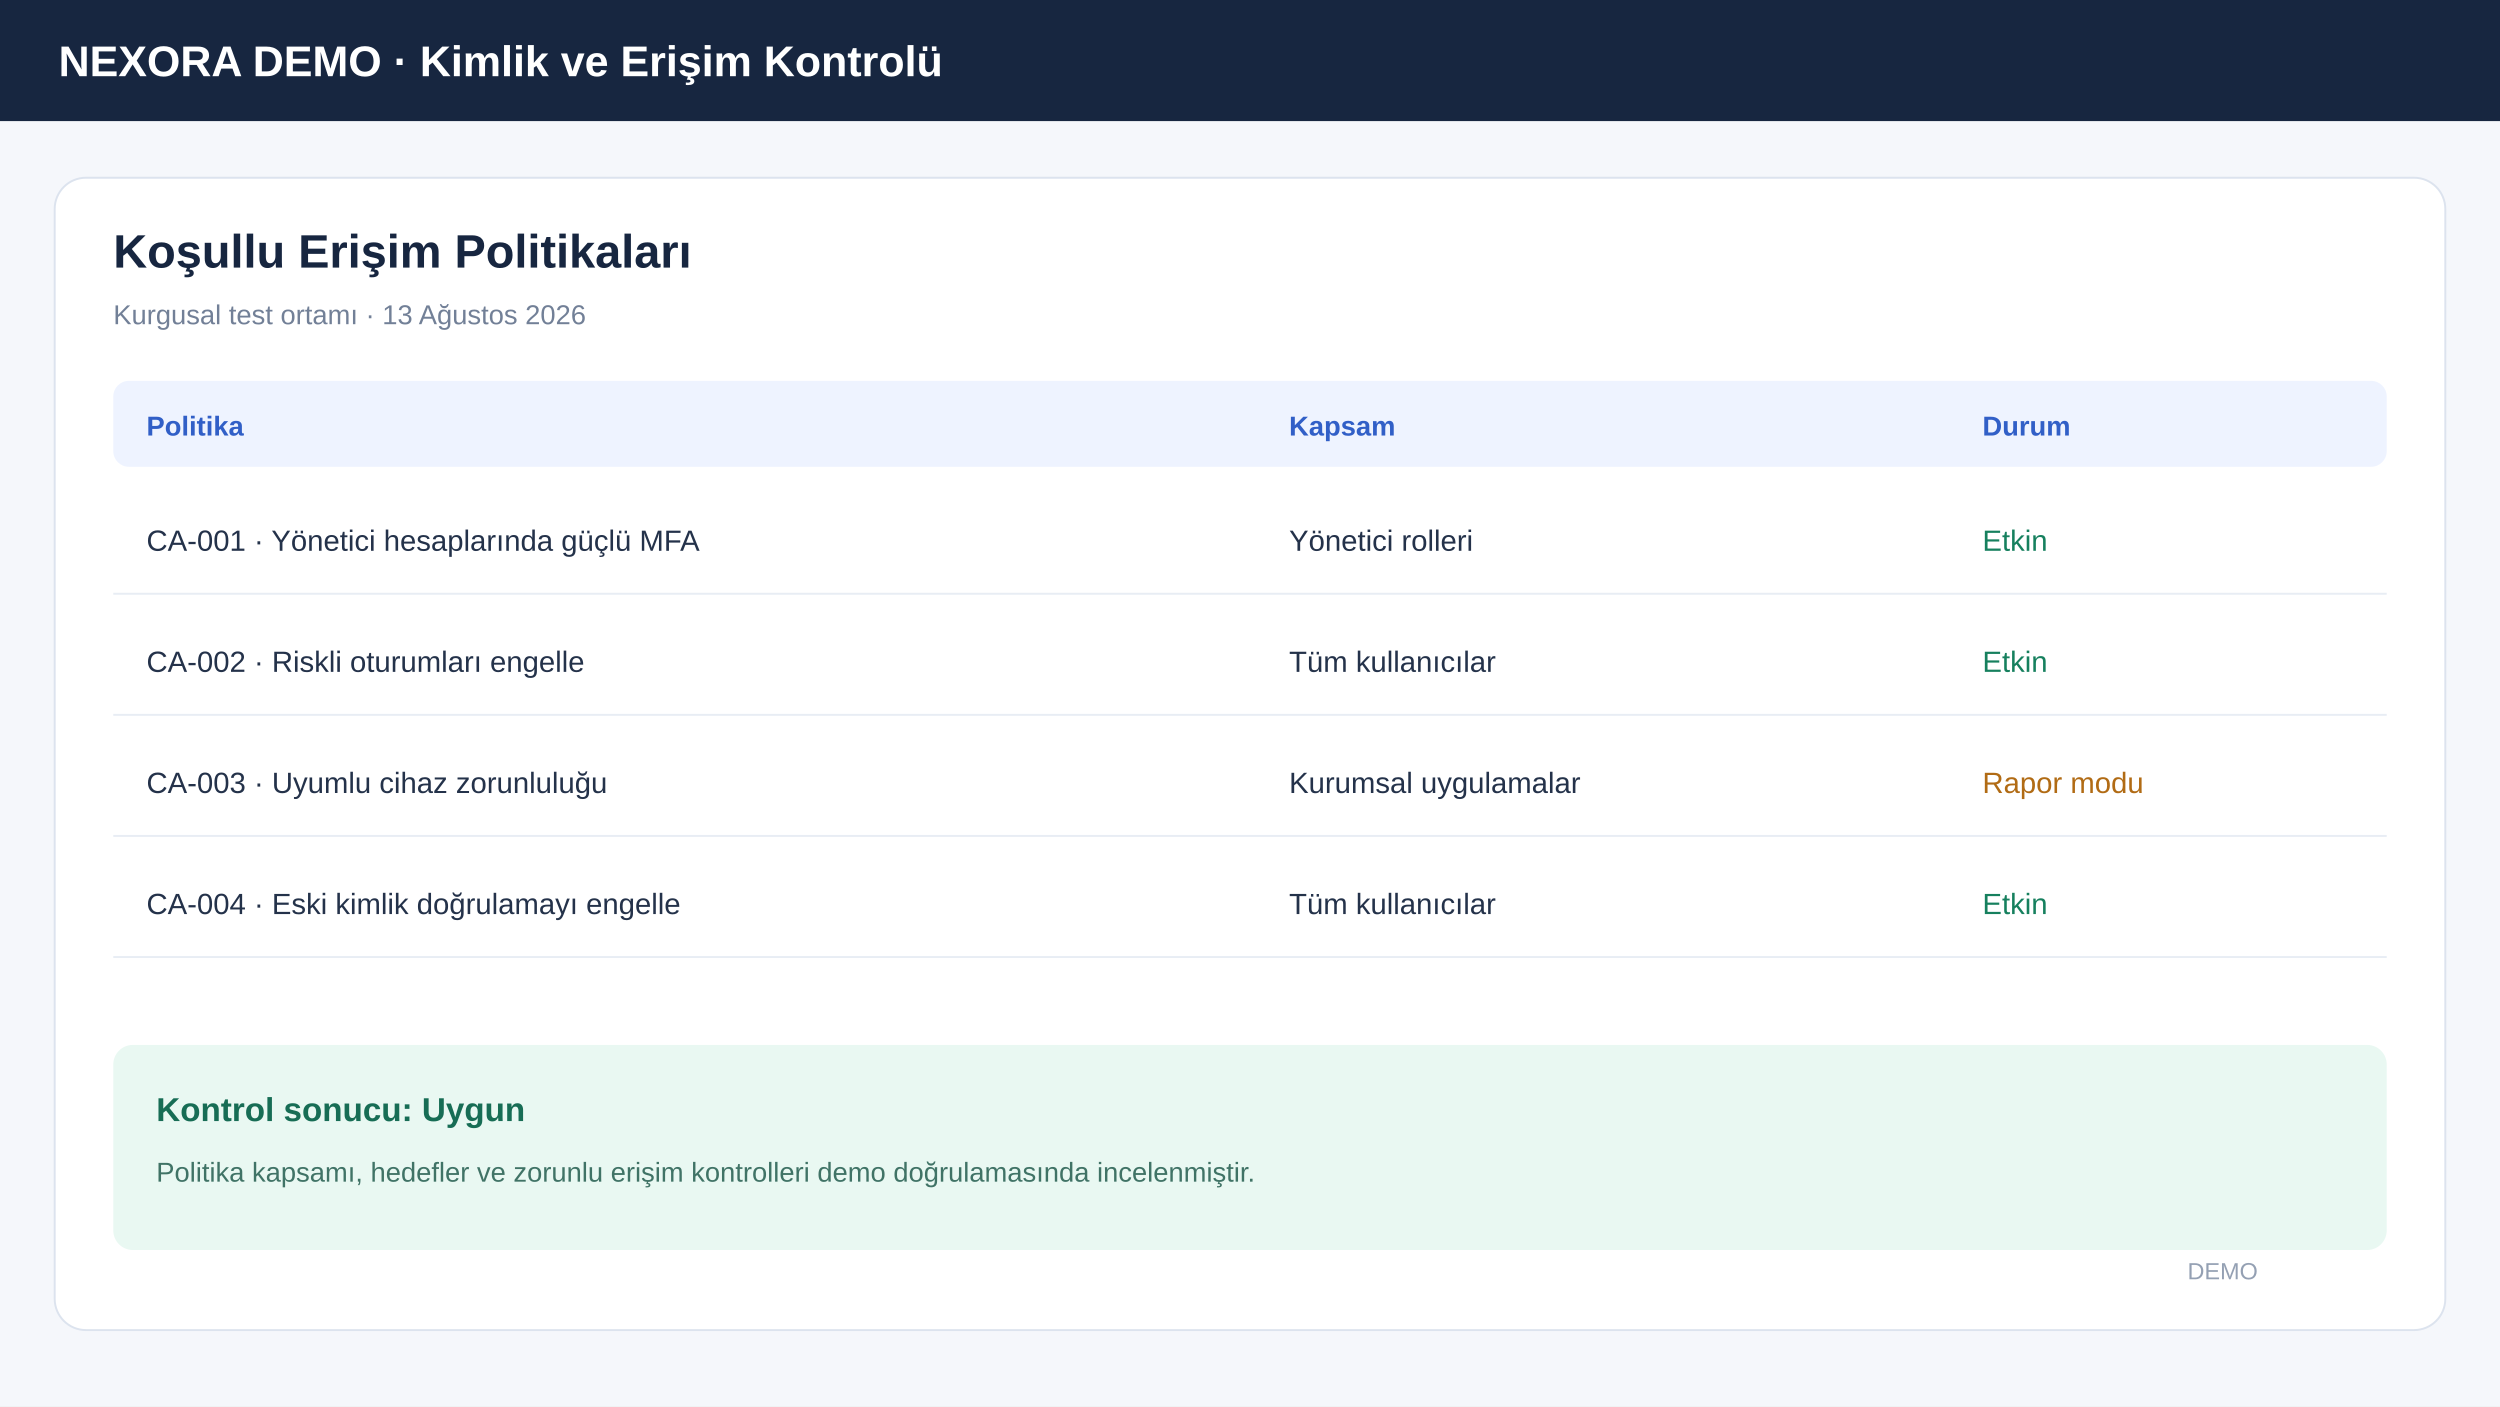
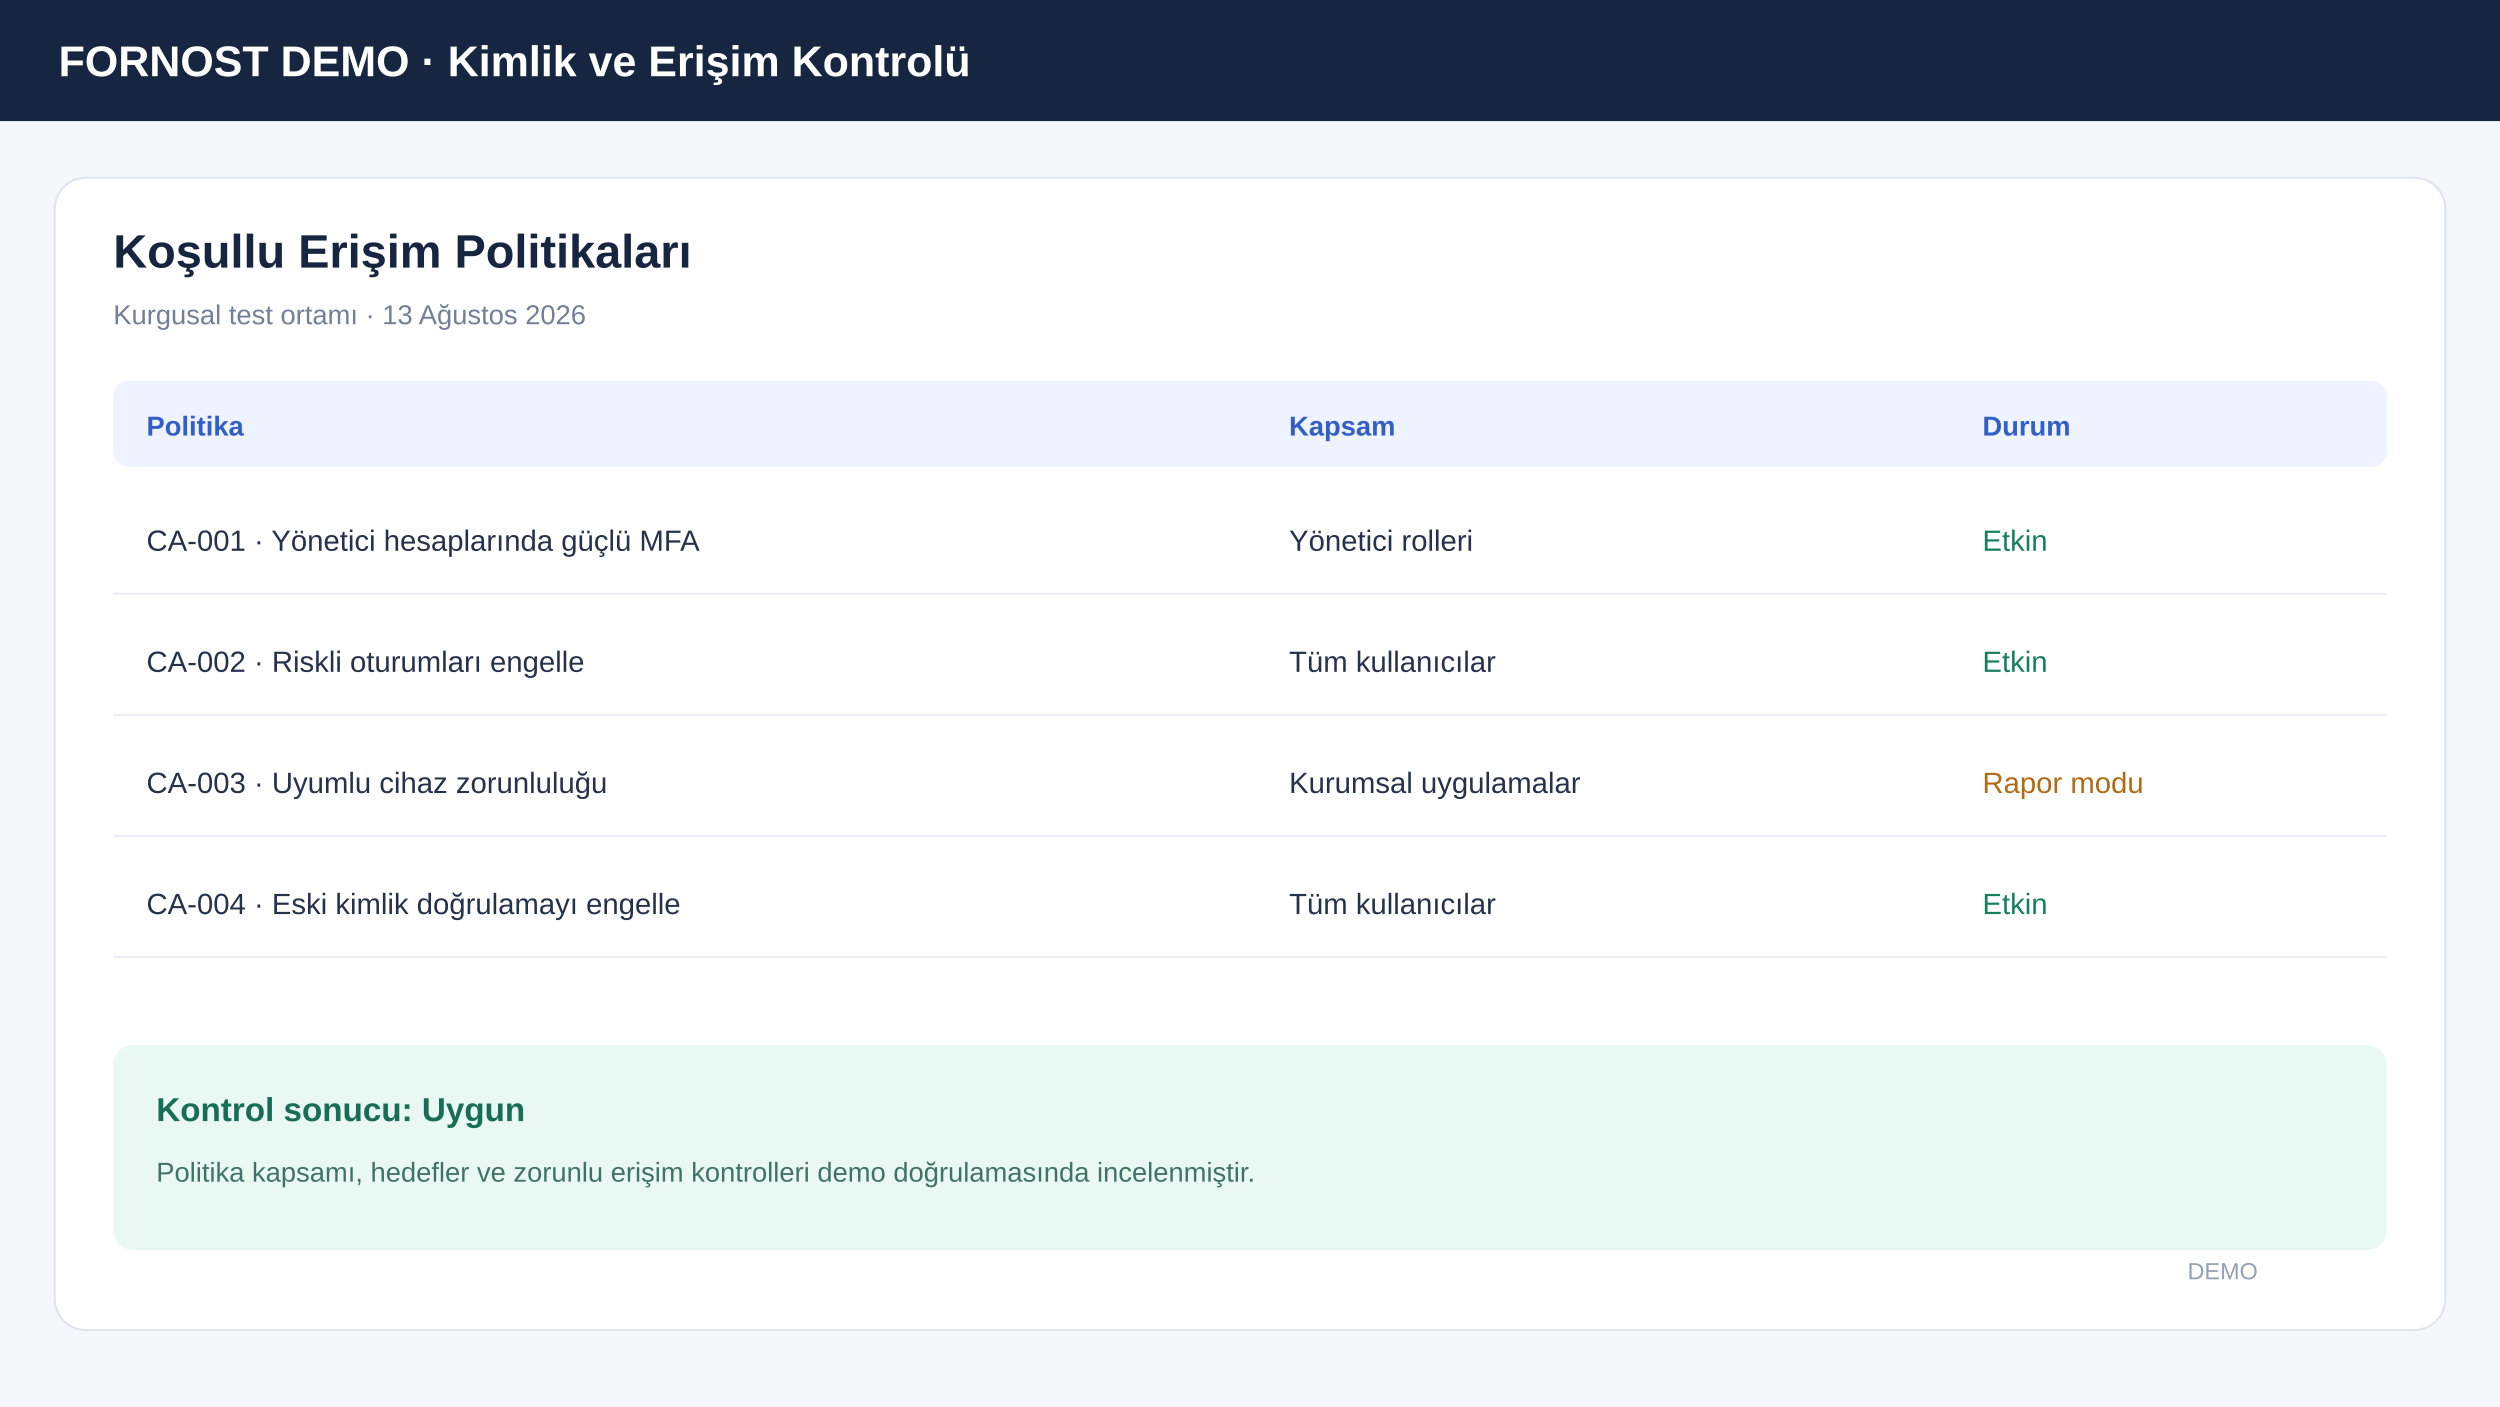
<svg xmlns="http://www.w3.org/2000/svg" width="1280" height="720" viewBox="0 0 1280 720">
  <rect width="1280" height="720" fill="#f5f7fb" />
  <rect width="1280" height="62" fill="#172640" />
-   <text x="30" y="39" fill="white" font-family="Arial" font-size="22" font-weight="700">NEXORA DEMO · Kimlik ve Erişim Kontrolü</text>
+   <text x="30" y="39" fill="white" font-family="Arial" font-size="22" font-weight="700">FORNOST DEMO · Kimlik ve Erişim Kontrolü</text>
  <rect x="28" y="91" width="1224" height="590" rx="16" fill="white" stroke="#dce3ee" />
  <text x="58" y="137" fill="#172640" font-family="Arial" font-size="24" font-weight="700">Koşullu Erişim Politikaları</text>
  <text x="58" y="166" fill="#728097" font-family="Arial" font-size="14">Kurgusal test ortamı · 13 Ağustos 2026</text>
  <rect x="58" y="195" width="1164" height="44" rx="8" fill="#eef3ff" />
  <text x="75" y="223" fill="#315fc7" font-family="Arial" font-size="14" font-weight="700">Politika</text>
  <text x="660" y="223" fill="#315fc7" font-family="Arial" font-size="14" font-weight="700">Kapsam</text>
  <text x="1015" y="223" fill="#315fc7" font-family="Arial" font-size="14" font-weight="700">Durum</text>
  <g font-family="Arial" font-size="15" fill="#24324a">
    <text x="75" y="282">CA-001 · Yönetici hesaplarında güçlü MFA</text>
    <text x="660" y="282">Yönetici rolleri</text>
    <text x="1015" y="282" fill="#16805e">Etkin</text>
    <text x="75" y="344">CA-002 · Riskli oturumları engelle</text>
    <text x="660" y="344">Tüm kullanıcılar</text>
    <text x="1015" y="344" fill="#16805e">Etkin</text>
    <text x="75" y="406">CA-003 · Uyumlu cihaz zorunluluğu</text>
    <text x="660" y="406">Kurumsal uygulamalar</text>
    <text x="1015" y="406" fill="#b16b14">Rapor modu</text>
    <text x="75" y="468">CA-004 · Eski kimlik doğrulamayı engelle</text>
    <text x="660" y="468">Tüm kullanıcılar</text>
    <text x="1015" y="468" fill="#16805e">Etkin</text>
  </g>
  <g stroke="#e8edf4">
    <path d="M58 304h1164M58 366h1164M58 428h1164M58 490h1164" />
  </g>
  <rect x="58" y="535" width="1164" height="105" rx="10" fill="#e9f8f2" />
  <text x="80" y="574" fill="#176d55" font-family="Arial" font-size="17" font-weight="700">Kontrol sonucu: Uygun</text>
  <text x="80" y="605" fill="#407366" font-family="Arial" font-size="14">Politika kapsamı, hedefler ve zorunlu erişim kontrolleri demo doğrulamasında incelenmiştir.</text>
  <text x="1120" y="655" fill="#94a0b3" font-family="Arial" font-size="12">DEMO</text>
</svg>
